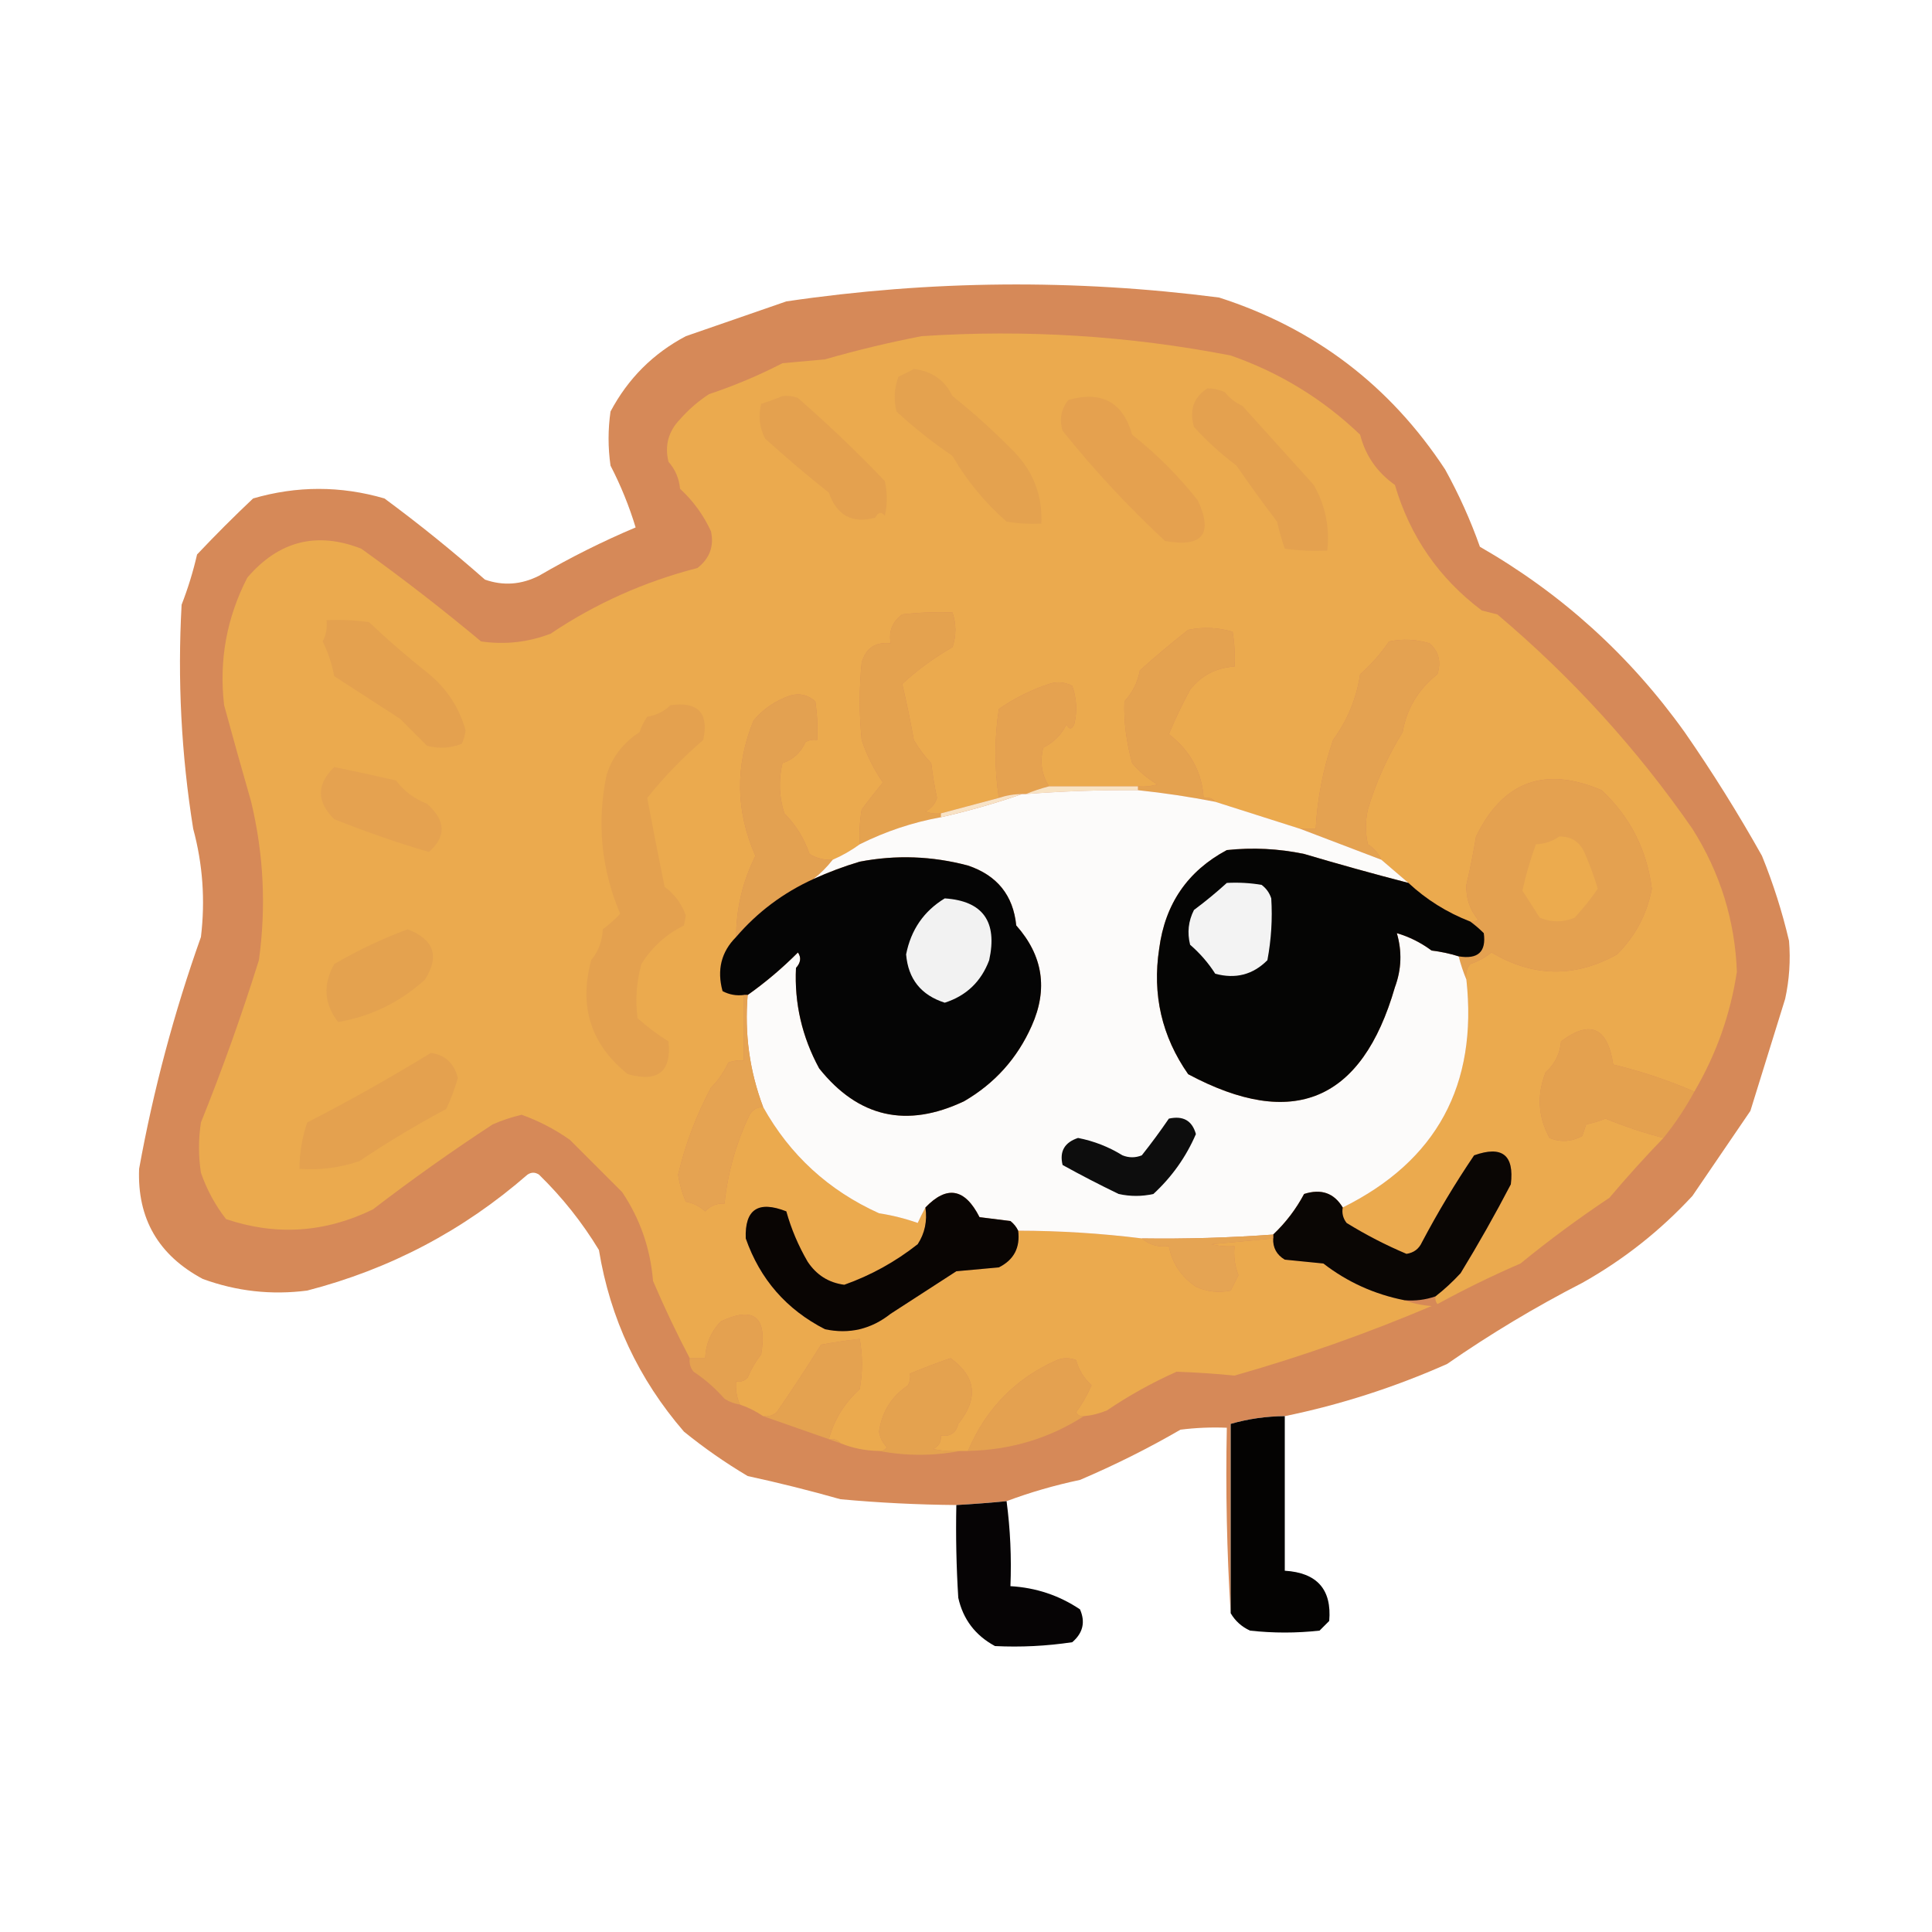
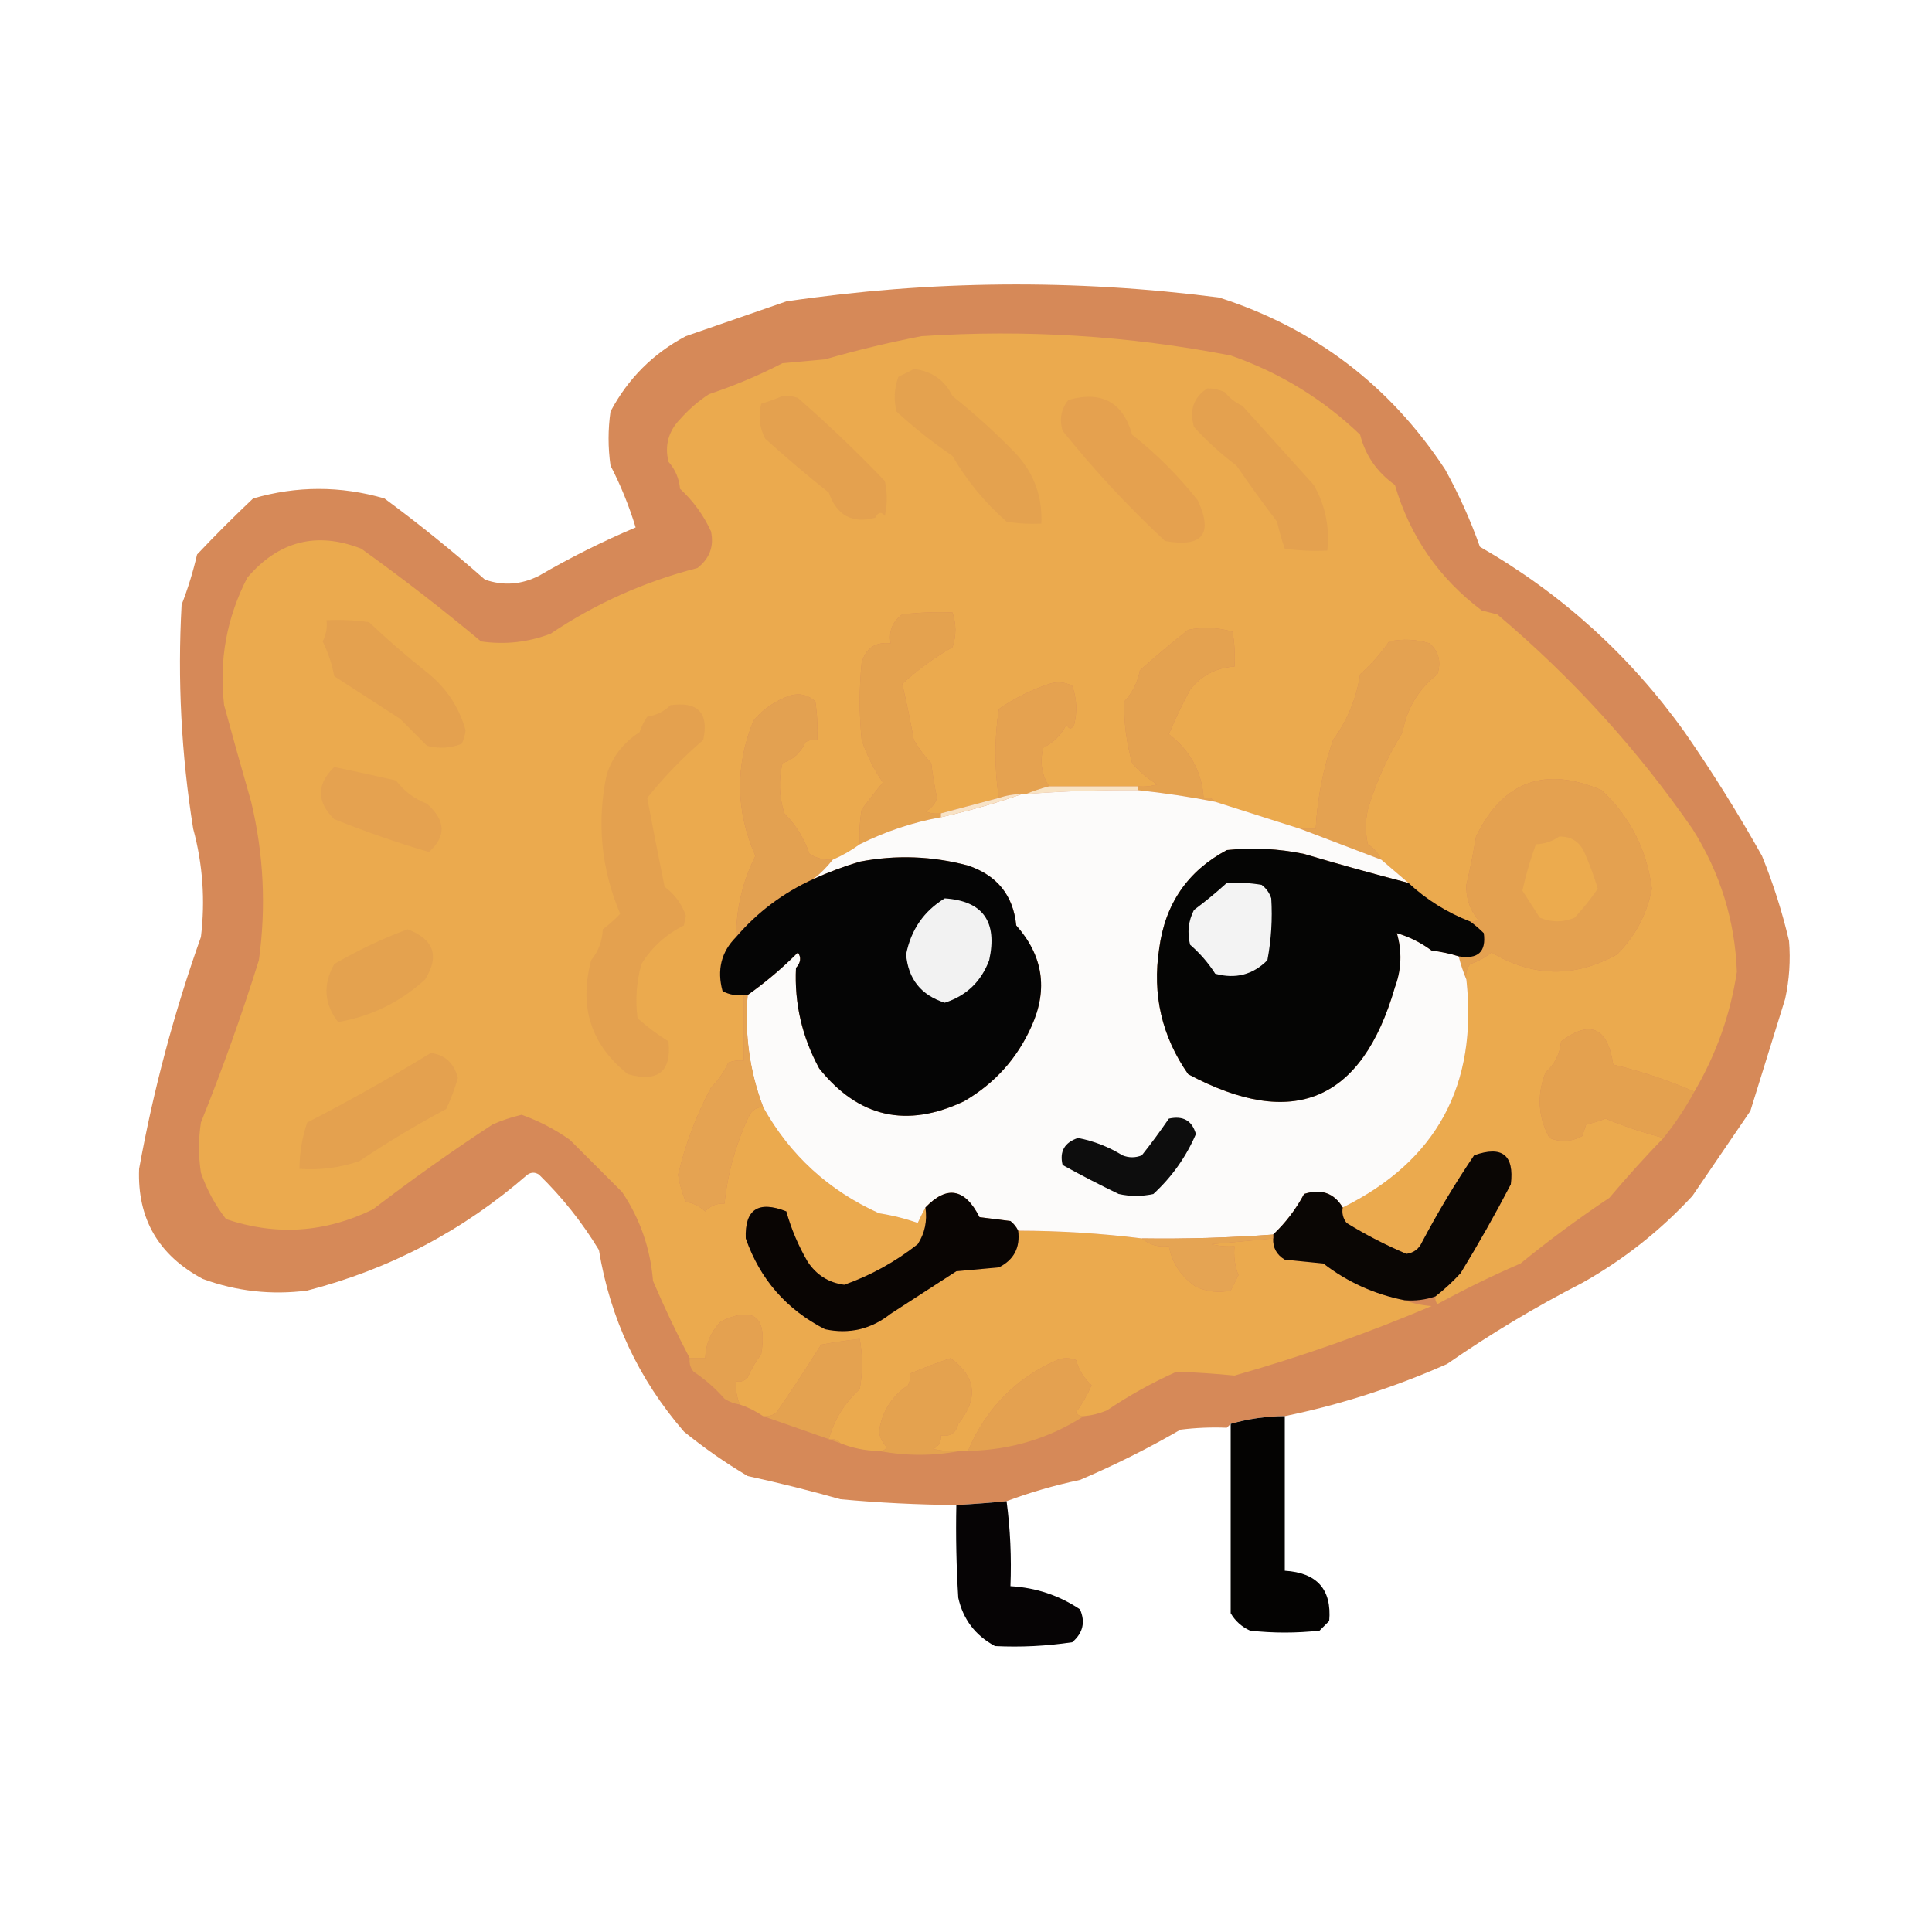
<svg xmlns="http://www.w3.org/2000/svg" width="500" height="500" viewBox="0 0 500 500" fill="none">
-   <path fill-rule="evenodd" clip-rule="evenodd" d="M332.5 366.5C327.733 366.526 323.066 367.193 318.5 368.5C318.5 384.833 318.5 401.167 318.5 417.5C317.504 401.675 317.17 385.675 317.5 369.5C313.486 369.334 309.486 369.501 305.5 370C297.185 374.824 288.518 379.158 279.5 383C272.897 384.395 266.564 386.229 260.5 388.5C256.176 388.927 251.842 389.261 247.5 389.5C237.482 389.416 227.482 388.916 217.5 388C209.56 385.746 201.56 383.746 193.5 382C187.745 378.586 182.245 374.753 177 370.5C165.242 356.885 157.908 341.219 155 323.5C150.676 316.362 145.509 309.862 139.5 304C138.5 303.333 137.5 303.333 136.5 304C119.909 318.464 100.909 328.464 79.5 334C70.249 335.193 61.249 334.193 52.5 331C41.001 324.863 35.501 315.363 36 302.5C39.708 282.045 45.042 262.045 52 242.5C53.145 232.995 52.478 223.662 50 214.5C46.917 195.276 45.917 175.942 47 156.5C48.651 152.255 49.984 147.921 51 143.5C55.736 138.484 60.57 133.651 65.5 129C76.819 125.704 88.153 125.704 99.5 129C108.434 135.593 117.1 142.593 125.5 150C130.235 151.662 134.901 151.329 139.5 149C147.619 144.274 155.952 140.107 164.5 136.5C162.823 130.968 160.656 125.635 158 120.5C157.333 115.833 157.333 111.167 158 106.5C162.525 97.975 169.025 91.475 177.5 87C186.167 84 194.833 81 203.5 78C240.773 72.511 278.106 72.178 315.5 77C340.221 84.947 359.721 99.78 374 121.5C377.571 127.97 380.571 134.637 383 141.5C404.135 153.633 421.802 169.633 436 189.5C443.167 199.83 449.834 210.497 456 221.5C458.9 228.638 461.233 235.972 463 243.5C463.414 248.53 463.081 253.53 462 258.5C459.021 268.107 456.021 277.774 453 287.5C448 294.833 443 302.167 438 309.5C429.65 318.524 420.15 326.024 409.5 332C397.336 338.245 385.669 345.245 374.5 353C360.857 359.049 346.857 363.549 332.5 366.5Z" fill="#D68958" />
+   <path fill-rule="evenodd" clip-rule="evenodd" d="M374.5 353C385.669 345.245 397.336 338.245 409.5 332C420.15 326.024 429.65 318.524 438 309.5C443 302.167 448 294.833 453 287.5C456.021 277.774 459.021 268.107 462 258.5C463.081 253.53 463.414 248.53 463 243.5C461.233 235.972 458.9 228.638 456 221.5C449.834 210.497 443.167 199.83 436 189.5C421.802 169.633 404.135 153.633 383 141.5C380.571 134.637 377.571 127.97 374 121.5C359.721 99.78 340.221 84.947 315.5 77C278.106 72.178 240.773 72.511 203.5 78C194.833 81 186.167 84 177.5 87C169.025 91.475 162.525 97.975 158 106.5C157.333 111.167 157.333 115.833 158 120.5C160.656 125.635 162.823 130.968 164.5 136.5C155.952 140.107 147.619 144.274 139.5 149C134.901 151.329 130.235 151.662 125.5 150C117.1 142.593 108.434 135.593 99.5 129C88.153 125.704 76.819 125.704 65.5 129C60.57 133.651 55.736 138.484 51 143.5C49.984 147.921 48.651 152.255 47 156.5C45.917 175.942 46.917 195.276 50 214.5C52.478 223.662 53.145 232.995 52 242.5C45.042 262.045 39.708 282.045 36 302.5C35.501 315.363 41.001 324.863 52.5 331C61.249 334.193 70.249 335.193 79.5 334C100.909 328.464 119.909 318.464 136.5 304C137.5 303.333 138.5 303.333 139.5 304C145.509 309.862 150.676 316.362 155 323.5C157.908 341.219 165.242 356.885 177 370.5C182.245 374.753 187.745 378.586 193.5 382C201.56 383.746 209.56 385.746 217.5 388C227.482 388.916 237.482 389.416 247.5 389.5C251.842 389.261 256.176 388.927 260.5 388.5C266.564 386.229 272.897 384.395 279.5 383C288.518 379.158 297.185 374.824 305.5 370C309.486 369.501 313.486 369.334 317.5 369.5L318.5 368.5C323.066 367.193 327.733 366.526 332.5 366.5C346.857 363.549 360.857 359.049 374.5 353Z" fill="#D68958" />
  <path fill-rule="evenodd" clip-rule="evenodd" d="M438.5 282.5C431.678 279.559 424.678 277.226 417.5 275.5C416.047 265.848 411.547 263.848 404 269.5C403.726 272.715 402.393 275.381 400 277.5C397.694 283.344 398.027 289.011 401 294.5C403.838 295.675 406.671 295.509 409.5 294C409.833 293 410.167 292 410.5 291C412.218 290.654 413.885 290.154 415.5 289.5C420.49 291.551 425.49 293.217 430.5 294.5C425.699 299.472 421.032 304.638 416.5 310C408.522 315.321 400.855 320.987 393.5 327C386.248 330.124 379.082 333.624 372 337.5C371.536 336.906 371.369 336.239 371.5 335.5C373.771 333.734 375.937 331.734 378 329.5C382.587 321.996 386.92 314.329 391 306.5C391.922 298.91 388.756 296.41 381.5 299C376.602 306.238 372.102 313.738 368 321.5C367.223 323.215 365.89 324.215 364 324.5C358.658 322.245 353.491 319.578 348.5 316.5C347.571 315.311 347.238 313.978 347.5 312.5C371.806 300.462 382.473 280.795 379.5 253.5C379.238 252.022 379.571 250.689 380.5 249.5C382.507 248.829 384.34 247.829 386 246.5C396.762 252.904 407.596 253.071 418.5 247C423.242 242.257 426.242 236.591 427.5 230C426.191 219.881 421.858 211.381 414.5 204.5C399.771 198.217 388.938 202.217 382 216.5C381.301 220.717 380.468 224.884 379.5 229C379.36 232.385 380.36 235.385 382.5 238C381.906 238.464 381.239 238.631 380.5 238.5C374.486 236.165 369.152 232.831 364.5 228.5C362.192 226.529 359.858 224.529 357.5 222.5C356.793 220.866 355.627 219.532 354 218.5C353.333 215.5 353.333 212.5 354 209.5C356.101 202.428 359.101 195.761 363 189.5C364.036 183.43 367.036 178.43 372 174.5C373.031 171.317 372.365 168.651 370 166.5C366.545 165.45 363.045 165.283 359.5 166C357.379 169.123 354.879 171.957 352 174.5C351.054 180.726 348.721 186.393 345 191.5C342.425 198.947 340.925 206.614 340.5 214.5C339.167 214.5 337.833 214.5 336.5 214.5C329.071 212.133 321.738 209.8 314.5 207.5C313.791 206.596 312.791 206.263 311.5 206.5C311.054 199.785 308.054 194.285 302.5 190C304.144 186.063 305.977 182.23 308 178.5C310.901 174.799 314.735 172.799 319.5 172.5C319.665 169.482 319.498 166.482 319 163.5C315.256 162.374 311.423 162.207 307.5 163C303.232 166.354 299.066 169.854 295 173.5C294.421 176.588 293.087 179.255 291 181.5C290.797 186.611 291.464 191.944 293 197.5C294.873 199.709 297.04 201.542 299.5 203C297.866 203.494 296.199 203.66 294.5 203.5C286.833 203.5 279.167 203.5 271.5 203.5C269.563 200.501 269.063 197.167 270 193.5C272.667 192.167 274.667 190.167 276 187.5C276.667 188.833 277.333 188.833 278 187.5C278.824 184.118 278.657 180.784 277.5 177.5C275.568 176.48 273.568 176.313 271.5 177C266.792 178.572 262.459 180.739 258.5 183.5C257.331 191.154 257.331 198.821 258.5 206.5C253.517 207.827 248.517 209.16 243.5 210.5C242.127 210.657 240.793 210.49 239.5 210C240.99 209.255 241.99 208.088 242.5 206.5C241.861 203.525 241.361 200.525 241 197.5C239.257 195.679 237.757 193.679 236.5 191.5C235.62 186.605 234.62 181.771 233.5 177C237.479 173.344 241.812 170.178 246.5 167.5C247.509 164.527 247.509 161.527 246.5 158.5C242.154 158.334 237.821 158.501 233.5 159C230.959 160.848 229.959 163.348 230.5 166.5C226.57 166.047 224.07 167.714 223 171.5C222.333 178.167 222.333 184.833 223 191.5C224.324 195.482 226.158 199.149 228.5 202.5C226.662 204.713 224.829 207.046 223 209.5C222.502 212.482 222.335 215.482 222.5 218.5C220.302 220.098 217.969 221.431 215.5 222.5C213.345 222.628 211.345 222.128 209.5 221C208.113 216.962 205.947 213.462 203 210.5C201.63 206.26 201.464 201.926 202.5 197.5C205.227 196.633 207.227 194.799 208.5 192C209.448 191.517 210.448 191.351 211.5 191.5C211.665 188.15 211.498 184.817 211 181.5C209.087 179.813 206.92 179.313 204.5 180C200.65 181.328 197.483 183.495 195 186.5C190.218 198.229 190.385 209.896 195.5 221.5C192.205 228.085 190.538 235.085 190.5 242.5C186.663 246.343 185.496 251.01 187 256.5C188.699 257.406 190.533 257.739 192.5 257.5C192.5 263.167 192.5 268.833 192.5 274.5C191.127 274.343 189.793 274.51 188.5 275C187.37 277.428 185.87 279.595 184 281.5C180.212 288.587 177.379 296.087 175.5 304C175.861 306.449 176.528 308.782 177.5 311C179.421 311.36 181.088 312.194 182.5 313.5C183.85 312.05 185.516 311.383 187.5 311.5C188.34 303.468 190.507 295.801 194 288.5C194.816 287.177 195.983 286.511 197.5 286.5C204.422 298.918 214.422 308.085 227.5 314C230.919 314.521 234.252 315.355 237.5 316.5C238.172 315.051 238.839 313.718 239.5 312.5C240.006 316.007 239.34 319.174 237.5 322C231.725 326.553 225.391 330.053 218.5 332.5C214.456 331.968 211.289 329.968 209 326.5C206.597 322.365 204.763 318.032 203.5 313.5C196.221 310.645 192.721 312.978 193 320.5C196.7 331.066 203.533 338.899 213.5 344C219.776 345.338 225.443 344.004 230.5 340C236.167 336.333 241.833 332.667 247.5 329C251.167 328.667 254.833 328.333 258.5 328C262.39 326.055 264.057 322.888 263.5 318.5C274.228 318.519 284.895 319.186 295.5 320.5C297.438 322.163 299.772 322.829 302.5 322.5C303.319 326.853 305.652 330.353 309.5 333C312.406 334.318 315.406 334.652 318.5 334C319.167 332.667 319.833 331.333 320.5 330C319.565 327.619 319.232 325.119 319.5 322.5C317.473 322.662 315.473 322.495 313.5 322C318.844 321.529 324.178 321.029 329.5 320.5C329.393 322.903 330.393 324.736 332.5 326C335.833 326.333 339.167 326.667 342.5 327C348.707 331.796 355.707 334.963 363.5 336.5C365.631 337.314 367.964 337.814 370.5 338C353.83 345.08 336.83 351.08 319.5 356C314.522 355.508 309.522 355.174 304.5 355C298.187 357.822 292.187 361.155 286.5 365C284.564 365.813 282.564 366.313 280.5 366.5C279.624 366.631 278.957 366.298 278.5 365.5C280.086 363.33 281.42 360.996 282.5 358.5C280.527 356.719 279.193 354.552 278.5 352C276.833 351.333 275.167 351.333 273.5 352C262.836 356.711 255.169 364.544 250.5 375.5C249.833 375.5 249.167 375.5 248.5 375.5C246.143 375.663 243.81 375.497 241.5 375C242.973 374.29 243.64 373.124 243.5 371.5C245.911 371.863 247.411 370.863 248 368.5C253.287 361.934 252.621 356.267 246 351.5C242.383 352.733 238.883 354.067 235.5 355.5C235.649 356.552 235.483 357.552 235 358.5C230.72 361.394 228.22 365.394 227.5 370.5C227.722 372.055 228.389 373.389 229.5 374.5C229.043 375.298 228.376 375.631 227.5 375.5C224.012 375.46 220.679 374.793 217.5 373.5C216.791 372.596 215.791 372.263 214.5 372.5C215.872 367.431 218.539 363.098 222.5 359.5C223.274 355.208 223.274 350.875 222.5 346.5C219.161 346.89 215.827 347.39 212.5 348C208.803 353.886 204.97 359.719 201 365.5C199.989 366.337 198.822 366.67 197.5 366.5C195.588 365.201 193.588 364.201 191.5 363.5C190.659 361.621 190.325 359.621 190.5 357.5C191.675 357.719 192.675 357.386 193.5 356.5C194.414 354.336 195.581 352.336 197 350.5C198.618 340.763 195.118 337.929 186.5 342C183.973 344.684 182.64 347.851 182.5 351.5C181.167 351.5 179.833 351.5 178.5 351.5C175.088 345.007 171.921 338.341 169 331.5C168.321 323.102 165.654 315.436 161 308.5C156.527 304.027 152.027 299.527 147.5 295C143.636 292.266 139.469 290.1 135 288.5C132.416 289.104 129.916 289.937 127.5 291C116.889 297.945 106.556 305.278 96.5 313C84.107 319.034 71.441 319.867 58.5 315.5C55.675 311.863 53.509 307.863 52 303.5C51.333 299.167 51.333 294.833 52 290.5C57.554 276.719 62.554 262.719 67 248.5C68.909 234.746 68.242 221.079 65 207.5C62.587 199.121 60.254 190.788 58 182.5C56.65 170.899 58.65 159.899 64 149.5C72.147 139.992 81.98 137.492 93.5 142C104.113 149.61 114.446 157.61 124.5 166C130.672 166.893 136.672 166.227 142.5 164C154.119 156.195 166.785 150.528 180.5 147C183.669 144.521 184.836 141.354 184 137.5C182.067 133.302 179.401 129.635 176 126.5C175.751 123.823 174.751 121.49 173 119.5C171.98 115.29 172.98 111.623 176 108.5C178.22 105.979 180.72 103.812 183.5 102C190.011 99.839 196.345 97.173 202.5 94C206.167 93.667 209.833 93.333 213.5 93C221.759 90.628 230.092 88.628 238.5 87C265.435 85.216 292.102 86.883 318.5 92C331.172 96.417 342.339 103.251 352 112.5C353.369 117.885 356.369 122.218 361 125.5C364.914 138.833 372.414 149.666 383.5 158C384.833 158.333 386.167 158.667 387.5 159C406.864 175.356 423.697 193.856 438 214.5C445.179 225.866 449.013 238.2 449.5 251.5C447.834 262.508 444.167 272.841 438.5 282.5Z" fill="#EBAA4E" />
  <path fill-rule="evenodd" clip-rule="evenodd" d="M236.501 95.5C241.166 96.039 244.499 98.372 246.501 102.5C252.367 107.169 257.867 112.169 263.001 117.5C267.644 122.594 269.81 128.594 269.501 135.5C266.483 135.665 263.483 135.498 260.501 135C254.879 130.07 250.212 124.403 246.501 118C241.309 114.459 236.476 110.625 232.001 106.5C231.26 103.438 231.426 100.438 232.501 97.5C233.95 96.828 235.283 96.161 236.501 95.5Z" fill="#E4A24F" />
  <path fill-rule="evenodd" clip-rule="evenodd" d="M312.501 100.5C314.061 100.519 315.561 100.852 317.001 101.5C318.195 103.024 319.695 104.19 321.501 105C327.725 111.885 333.891 118.718 340.001 125.5C342.997 130.77 344.163 136.437 343.501 142.5C339.819 142.665 336.153 142.499 332.501 142C331.712 139.733 331.045 137.4 330.501 135C326.876 130.248 323.376 125.414 320.001 120.5C316.035 117.536 312.368 114.203 309.001 110.5C307.751 106.101 308.917 102.767 312.501 100.5Z" fill="#E4A14F" />
  <path fill-rule="evenodd" clip-rule="evenodd" d="M202.501 102.5C203.874 102.343 205.208 102.51 206.501 103C214.33 109.83 221.83 116.996 229.001 124.5C229.668 127.5 229.668 130.5 229.001 133.5C228.087 132.346 227.254 132.513 226.501 134C220.549 135.565 216.549 133.399 214.501 127.5C208.854 123.021 203.354 118.354 198.001 113.5C196.544 110.634 196.211 107.634 197.001 104.5C198.949 103.891 200.783 103.224 202.501 102.5Z" fill="#E4A14F" />
  <path fill-rule="evenodd" clip-rule="evenodd" d="M276.5 103.5C285.13 101.077 290.63 104.077 293 112.5C299.333 117.5 305 123.167 310 129.5C314.024 138.248 311.19 141.748 301.5 140C291.988 131.154 283.155 121.654 275 111.5C274.109 108.502 274.609 105.836 276.5 103.5Z" fill="#E5A14F" />
  <path fill-rule="evenodd" clip-rule="evenodd" d="M243.499 210.5C243.499 210.833 243.499 211.167 243.499 211.5C236.223 212.814 229.223 215.148 222.499 218.5C222.334 215.482 222.501 212.482 222.999 209.5C224.828 207.046 226.661 204.713 228.499 202.5C226.157 199.149 224.323 195.482 222.999 191.5C222.332 184.833 222.332 178.167 222.999 171.5C224.069 167.714 226.569 166.047 230.499 166.5C229.958 163.348 230.958 160.848 233.499 159C237.82 158.501 242.153 158.334 246.499 158.5C247.508 161.527 247.508 164.527 246.499 167.5C241.811 170.178 237.478 173.344 233.499 177C234.619 181.771 235.619 186.605 236.499 191.5C237.756 193.679 239.256 195.679 240.999 197.5C241.36 200.525 241.86 203.525 242.499 206.5C241.989 208.088 240.989 209.255 239.499 210C240.792 210.49 242.126 210.657 243.499 210.5Z" fill="#E4A24F" />
  <path fill-rule="evenodd" clip-rule="evenodd" d="M84.5 160.5C88.182 160.335 91.848 160.501 95.5 161C100.324 165.572 105.324 169.905 110.5 174C115.469 177.958 118.803 182.958 120.5 189C120.355 190.226 120.022 191.393 119.5 192.5C116.554 193.655 113.554 193.821 110.5 193C108.167 190.667 105.833 188.333 103.5 186C97.854 182.364 92.187 178.697 86.5 175C85.921 171.861 84.921 168.861 83.5 166C84.406 164.301 84.739 162.467 84.5 160.5Z" fill="#E4A14F" />
  <path fill-rule="evenodd" clip-rule="evenodd" d="M314.5 207.5C307.879 206.209 301.213 205.209 294.5 204.5C294.5 204.167 294.5 203.833 294.5 203.5C296.199 203.66 297.866 203.494 299.5 203C297.04 201.542 294.873 199.709 293 197.5C291.464 191.944 290.797 186.611 291 181.5C293.087 179.255 294.421 176.588 295 173.5C299.066 169.854 303.232 166.354 307.5 163C311.423 162.207 315.256 162.374 319 163.5C319.498 166.482 319.665 169.482 319.5 172.5C314.735 172.799 310.901 174.799 308 178.5C305.977 182.23 304.144 186.063 302.5 190C308.054 194.285 311.054 199.785 311.5 206.5C312.791 206.263 313.791 206.596 314.5 207.5Z" fill="#E4A250" />
  <path fill-rule="evenodd" clip-rule="evenodd" d="M357.5 222.5C350.414 219.809 343.414 217.142 336.5 214.5C337.833 214.5 339.167 214.5 340.5 214.5C340.925 206.614 342.425 198.947 345 191.5C348.721 186.393 351.054 180.726 352 174.5C354.879 171.957 357.379 169.123 359.5 166C363.045 165.283 366.545 165.45 370 166.5C372.365 168.651 373.031 171.317 372 174.5C367.036 178.43 364.036 183.43 363 189.5C359.101 195.761 356.101 202.428 354 209.5C353.333 212.5 353.333 215.5 354 218.5C355.627 219.532 356.793 220.866 357.5 222.5Z" fill="#E4A251" />
  <path fill-rule="evenodd" clip-rule="evenodd" d="M271.5 203.5C269.374 204.048 267.374 204.715 265.5 205.5C265.167 205.5 264.833 205.5 264.5 205.5C262.435 205.517 260.435 205.85 258.5 206.5C257.331 198.821 257.331 191.154 258.5 183.5C262.459 180.739 266.792 178.572 271.5 177C273.568 176.313 275.568 176.48 277.5 177.5C278.657 180.784 278.824 184.118 278 187.5C277.333 188.833 276.667 188.833 276 187.5C274.667 190.167 272.667 192.167 270 193.5C269.063 197.167 269.563 200.501 271.5 203.5Z" fill="#E5A250" />
  <path fill-rule="evenodd" clip-rule="evenodd" d="M215.5 222.5C214.027 224.395 212.36 226.061 210.5 227.5C202.683 231.064 196.016 236.064 190.5 242.5C190.538 235.085 192.205 228.085 195.5 221.5C190.385 209.896 190.218 198.229 195 186.5C197.483 183.495 200.65 181.328 204.5 180C206.92 179.313 209.087 179.813 211 181.5C211.498 184.817 211.665 188.15 211.5 191.5C210.448 191.351 209.448 191.517 208.5 192C207.227 194.799 205.227 196.633 202.5 197.5C201.464 201.926 201.63 206.26 203 210.5C205.947 213.462 208.113 216.962 209.5 221C211.345 222.128 213.345 222.628 215.5 222.5Z" fill="#E3A151" />
  <path fill-rule="evenodd" clip-rule="evenodd" d="M173.5 182.5C180.665 181.497 183.498 184.497 182 191.5C176.724 196.031 171.891 201.031 167.5 206.5C168.985 214.42 170.485 222.087 172 229.5C174.662 231.481 176.495 233.981 177.5 237C177.333 237.833 177.167 238.667 177 239.5C172.331 241.84 168.665 245.173 166 249.5C164.71 254.11 164.376 258.777 165 263.5C167.488 265.743 170.154 267.743 173 269.5C173.821 277.332 170.321 280.165 162.5 278C152.925 270.376 149.758 260.543 153 248.5C154.867 246.192 155.867 243.525 156 240.5C157.635 239.274 159.135 237.941 160.5 236.5C155.578 224.857 154.411 212.857 157 200.5C158.497 195.832 161.33 192.166 165.5 189.5C165.977 188.069 166.643 186.736 167.5 185.5C169.919 185.086 171.919 184.086 173.5 182.5Z" fill="#E4A14F" />
  <path fill-rule="evenodd" clip-rule="evenodd" d="M86.5 198.5C91.805 199.595 97.139 200.762 102.5 202C104.601 204.77 107.268 206.77 110.5 208C115.381 212.328 115.548 216.495 111 220.5C102.688 218.048 94.521 215.215 86.5 212C81.903 207.49 81.903 202.99 86.5 198.5Z" fill="#E5A250" />
  <path fill-rule="evenodd" clip-rule="evenodd" d="M271.5 203.5C279.167 203.5 286.833 203.5 294.5 203.5C294.5 203.833 294.5 204.167 294.5 204.5C284.815 204.422 275.148 204.755 265.5 205.5C267.374 204.715 269.374 204.048 271.5 203.5Z" fill="#F8E3C4" />
  <path fill-rule="evenodd" clip-rule="evenodd" d="M379.5 253.5C378.715 251.626 378.048 249.626 377.5 247.5C382.501 248.329 384.668 246.329 384 241.5C382.855 240.364 381.688 239.364 380.5 238.5C381.239 238.631 381.906 238.464 382.5 238C380.36 235.385 379.36 232.385 379.5 229C380.468 224.884 381.301 220.717 382 216.5C388.938 202.217 399.771 198.217 414.5 204.5C421.858 211.381 426.191 219.881 427.5 230C426.242 236.591 423.242 242.257 418.5 247C407.596 253.071 396.762 252.904 386 246.5C384.34 247.829 382.507 248.829 380.5 249.5C379.571 250.689 379.238 252.022 379.5 253.5Z" fill="#E4A150" />
  <path fill-rule="evenodd" clip-rule="evenodd" d="M294.5 204.5C301.213 205.209 307.879 206.209 314.5 207.5C321.738 209.8 329.071 212.133 336.5 214.5C343.414 217.142 350.414 219.809 357.5 222.5C359.858 224.529 362.192 226.529 364.5 228.5C355.436 226.151 346.436 223.651 337.5 221C330.882 219.622 324.215 219.289 317.5 220C307.357 225.427 301.524 233.927 300 245.5C298.174 257.4 300.674 268.233 307.5 278C334.64 292.513 352.474 285.013 361 255.5C362.712 250.892 362.879 246.225 361.5 241.5C364.714 242.44 367.714 243.94 370.5 246C372.92 246.29 375.254 246.79 377.5 247.5C378.048 249.626 378.715 251.626 379.5 253.5C382.473 280.795 371.806 300.462 347.5 312.5C345.251 308.748 341.918 307.581 337.5 309C335.413 312.923 332.746 316.423 329.5 319.5C318.187 320.326 306.854 320.66 295.5 320.5C284.895 319.186 274.228 318.519 263.5 318.5C263.047 317.542 262.381 316.708 261.5 316C258.833 315.667 256.167 315.333 253.5 315C249.718 307.536 245.051 306.703 239.5 312.5C238.839 313.718 238.172 315.051 237.5 316.5C234.252 315.355 230.919 314.521 227.5 314C214.422 308.085 204.422 298.918 197.5 286.5C193.987 277.182 192.654 267.516 193.5 257.5C198.082 254.261 202.416 250.595 206.5 246.5C207.408 247.79 207.241 249.123 206 250.5C205.561 259.657 207.561 268.324 212 276.5C222.148 289.209 234.648 292.042 249.5 285C257.441 280.392 263.275 273.892 267 265.5C271.262 255.978 269.928 247.312 263 239.5C262.218 231.707 258.051 226.541 250.5 224C241.209 221.535 231.876 221.202 222.5 223C218.379 224.229 214.379 225.729 210.5 227.5C212.36 226.061 214.027 224.395 215.5 222.5C217.969 221.431 220.302 220.098 222.5 218.5C229.224 215.148 236.224 212.814 243.5 211.5C250.717 209.867 257.717 207.867 264.5 205.5C264.833 205.5 265.167 205.5 265.5 205.5C275.148 204.755 284.815 204.422 294.5 204.5Z" fill="#FCFBFA" />
  <path fill-rule="evenodd" clip-rule="evenodd" d="M264.5 205.5C257.717 207.867 250.717 209.867 243.5 211.5C243.5 211.167 243.5 210.833 243.5 210.5C248.517 209.16 253.517 207.827 258.5 206.5C260.435 205.85 262.435 205.517 264.5 205.5Z" fill="#F8E3C7" />
  <path fill-rule="evenodd" clip-rule="evenodd" d="M403.5 216.5C406.522 216.428 408.688 217.762 410 220.5C411.363 223.59 412.53 226.756 413.5 230C411.704 232.633 409.704 235.133 407.5 237.5C404.494 238.748 401.494 238.748 398.5 237.5C397 235.167 395.5 232.833 394 230.5C394.882 226.438 396.048 222.438 397.5 218.5C399.786 218.405 401.786 217.738 403.5 216.5Z" fill="#ECAB4E" />
  <path fill-rule="evenodd" clip-rule="evenodd" d="M364.5 228.5C369.152 232.831 374.486 236.165 380.5 238.5C381.688 239.364 382.855 240.364 384 241.5C384.668 246.329 382.501 248.329 377.5 247.5C375.254 246.79 372.92 246.29 370.5 246C367.714 243.94 364.714 242.44 361.5 241.5C362.879 246.225 362.712 250.892 361 255.5C352.474 285.013 334.64 292.513 307.5 278C300.674 268.233 298.174 257.4 300 245.5C301.524 233.927 307.357 225.427 317.5 220C324.215 219.289 330.882 219.622 337.5 221C346.436 223.651 355.436 226.151 364.5 228.5Z" fill="#050504" />
  <path fill-rule="evenodd" clip-rule="evenodd" d="M193.5 257.5C193.167 257.5 192.833 257.5 192.5 257.5C190.533 257.739 188.699 257.406 187 256.5C185.496 251.01 186.663 246.343 190.5 242.5C196.016 236.064 202.683 231.064 210.5 227.5C214.379 225.729 218.379 224.229 222.5 223C231.876 221.202 241.209 221.535 250.5 224C258.051 226.541 262.218 231.707 263 239.5C269.928 247.312 271.262 255.978 267 265.5C263.275 273.892 257.441 280.392 249.5 285C234.648 292.042 222.148 289.209 212 276.5C207.561 268.324 205.561 259.657 206 250.5C207.241 249.123 207.408 247.79 206.5 246.5C202.416 250.595 198.082 254.261 193.5 257.5Z" fill="#050505" />
  <path fill-rule="evenodd" clip-rule="evenodd" d="M317.501 228.5C320.519 228.335 323.519 228.502 326.501 229C327.702 229.903 328.536 231.069 329.001 232.5C329.333 237.854 329 243.187 328.001 248.5C324.258 252.259 319.758 253.426 314.501 252C312.745 249.237 310.578 246.737 308.001 244.5C307.211 241.366 307.544 238.366 309.001 235.5C311.997 233.267 314.83 230.934 317.501 228.5Z" fill="#F3F3F3" />
  <path fill-rule="evenodd" clip-rule="evenodd" d="M244.5 232.5C254.362 233.164 258.196 238.497 256 248.5C253.924 254.039 250.091 257.705 244.5 259.5C238.377 257.545 235.043 253.379 234.5 247C235.758 240.624 239.091 235.791 244.5 232.5Z" fill="#F2F2F2" />
  <path fill-rule="evenodd" clip-rule="evenodd" d="M105.5 240.5C112.313 243.106 113.813 247.44 110 253.5C103.552 259.369 96.052 263.035 87.5 264.5C83.859 259.801 83.526 254.801 86.5 249.5C92.712 245.882 99.045 242.882 105.5 240.5Z" fill="#E4A24F" />
  <path fill-rule="evenodd" clip-rule="evenodd" d="M438.499 282.5C436.158 286.818 433.491 290.818 430.499 294.5C425.489 293.217 420.489 291.551 415.499 289.5C413.884 290.154 412.217 290.654 410.499 291C410.166 292 409.832 293 409.499 294C406.67 295.509 403.837 295.675 400.999 294.5C398.026 289.011 397.693 283.344 399.999 277.5C402.392 275.381 403.725 272.715 403.999 269.5C411.546 263.848 416.046 265.848 417.499 275.5C424.677 277.226 431.677 279.559 438.499 282.5Z" fill="#E4A14F" />
  <path fill-rule="evenodd" clip-rule="evenodd" d="M192.5 257.5C192.833 257.5 193.167 257.5 193.5 257.5C192.654 267.516 193.987 277.182 197.5 286.5C195.983 286.511 194.816 287.177 194 288.5C190.507 295.801 188.34 303.468 187.5 311.5C185.516 311.383 183.85 312.05 182.5 313.5C181.088 312.194 179.421 311.36 177.5 311C176.528 308.782 175.861 306.449 175.5 304C177.379 296.087 180.212 288.587 184 281.5C185.87 279.595 187.37 277.428 188.5 275C189.793 274.51 191.127 274.343 192.5 274.5C192.5 268.833 192.5 263.167 192.5 257.5Z" fill="#E5A352" />
  <path fill-rule="evenodd" clip-rule="evenodd" d="M111.5 272.5C115.207 272.998 117.541 275.164 118.5 279C117.692 281.761 116.692 284.428 115.5 287C107.714 291.154 100.214 295.654 93 300.5C87.983 302.214 82.817 302.881 77.5 302.5C77.518 298.393 78.185 294.393 79.5 290.5C90.442 284.869 101.108 278.869 111.5 272.5Z" fill="#E4A14F" />
  <path fill-rule="evenodd" clip-rule="evenodd" d="M302.499 289.5C306.197 288.68 308.53 290.013 309.499 293.5C306.951 299.417 303.284 304.584 298.499 309C295.499 309.667 292.499 309.667 289.499 309C284.514 306.592 279.681 304.092 274.999 301.5C274.155 297.994 275.489 295.661 278.999 294.5C283.101 295.301 286.935 296.801 290.499 299C292.166 299.667 293.832 299.667 295.499 299C297.964 295.893 300.297 292.726 302.499 289.5Z" fill="#0D0D0D" />
  <path fill-rule="evenodd" clip-rule="evenodd" d="M371.5 335.5C368.946 336.388 366.279 336.721 363.5 336.5C355.707 334.963 348.707 331.796 342.5 327C339.167 326.667 335.833 326.333 332.5 326C330.393 324.736 329.393 322.903 329.5 320.5C329.5 320.167 329.5 319.833 329.5 319.5C332.746 316.423 335.413 312.923 337.5 309C341.918 307.581 345.251 308.748 347.5 312.5C347.238 313.978 347.571 315.311 348.5 316.5C353.491 319.578 358.658 322.245 364 324.5C365.89 324.215 367.223 323.215 368 321.5C372.102 313.738 376.602 306.238 381.5 299C388.756 296.41 391.922 298.91 391 306.5C386.92 314.329 382.587 321.996 378 329.5C375.937 331.734 373.771 333.734 371.5 335.5Z" fill="#0A0604" />
  <path fill-rule="evenodd" clip-rule="evenodd" d="M263.5 318.5C264.057 322.888 262.39 326.055 258.5 328C254.833 328.333 251.167 328.667 247.5 329C241.833 332.667 236.167 336.333 230.5 340C225.443 344.004 219.776 345.338 213.5 344C203.533 338.899 196.7 331.066 193 320.5C192.721 312.978 196.221 310.645 203.5 313.5C204.763 318.032 206.597 322.365 209 326.5C211.289 329.968 214.456 331.968 218.5 332.5C225.391 330.053 231.725 326.553 237.5 322C239.34 319.174 240.006 316.007 239.5 312.5C245.051 306.703 249.718 307.536 253.5 315C256.167 315.333 258.833 315.667 261.5 316C262.381 316.708 263.047 317.542 263.5 318.5Z" fill="#090503" />
  <path fill-rule="evenodd" clip-rule="evenodd" d="M329.5 319.5C329.5 319.833 329.5 320.167 329.5 320.5C324.178 321.029 318.844 321.529 313.5 322C315.473 322.495 317.473 322.662 319.5 322.5C319.232 325.119 319.565 327.619 320.5 330C319.833 331.333 319.167 332.667 318.5 334C315.406 334.652 312.406 334.318 309.5 333C305.652 330.353 303.319 326.853 302.5 322.5C299.772 322.829 297.438 322.163 295.5 320.5C306.854 320.66 318.187 320.326 329.5 319.5Z" fill="#E5A453" />
  <path fill-rule="evenodd" clip-rule="evenodd" d="M191.5 363.5C190.078 363.291 188.745 362.791 187.5 362C185.129 359.294 182.463 356.961 179.5 355C178.663 353.989 178.33 352.822 178.5 351.5C179.833 351.5 181.167 351.5 182.5 351.5C182.64 347.851 183.973 344.684 186.5 342C195.118 337.929 198.618 340.763 197 350.5C195.581 352.336 194.414 354.336 193.5 356.5C192.675 357.386 191.675 357.719 190.5 357.5C190.325 359.621 190.659 361.621 191.5 363.5Z" fill="#E4A150" />
  <path fill-rule="evenodd" clip-rule="evenodd" d="M217.5 373.5C210.774 371.157 204.107 368.824 197.5 366.5C198.822 366.67 199.989 366.337 201 365.5C204.97 359.719 208.803 353.886 212.5 348C215.827 347.39 219.161 346.89 222.5 346.5C223.274 350.875 223.274 355.208 222.5 359.5C218.539 363.098 215.872 367.431 214.5 372.5C215.791 372.263 216.791 372.596 217.5 373.5Z" fill="#E4A250" />
  <path fill-rule="evenodd" clip-rule="evenodd" d="M248.5 375.5C241.5 376.833 234.5 376.833 227.5 375.5C228.376 375.631 229.043 375.298 229.5 374.5C228.389 373.389 227.722 372.055 227.5 370.5C228.22 365.394 230.72 361.394 235 358.5C235.483 357.552 235.649 356.552 235.5 355.5C238.883 354.067 242.383 352.733 246 351.5C252.621 356.267 253.287 361.934 248 368.5C247.411 370.863 245.911 371.863 243.5 371.5C243.64 373.124 242.973 374.29 241.5 375C243.81 375.497 246.143 375.663 248.5 375.5Z" fill="#E4A24F" />
  <path fill-rule="evenodd" clip-rule="evenodd" d="M280.5 366.5C271.51 372.269 261.51 375.269 250.5 375.5C255.169 364.544 262.836 356.711 273.5 352C275.167 351.333 276.833 351.333 278.5 352C279.193 354.552 280.527 356.719 282.5 358.5C281.42 360.996 280.086 363.33 278.5 365.5C278.957 366.298 279.624 366.631 280.5 366.5Z" fill="#E4A150" />
  <path fill-rule="evenodd" clip-rule="evenodd" d="M332.5 366.5C332.5 379.833 332.5 393.167 332.5 406.5C340.862 407.02 344.695 411.353 344 419.5C343.167 420.333 342.333 421.167 341.5 422C335.5 422.667 329.5 422.667 323.5 422C321.34 421.004 319.673 419.504 318.5 417.5C318.5 401.167 318.5 384.833 318.5 368.5C323.066 367.193 327.733 366.526 332.5 366.5Z" fill="#040302" />
  <path fill-rule="evenodd" clip-rule="evenodd" d="M260.5 388.5C261.464 395.746 261.797 403.08 261.5 410.5C268.111 410.881 274.111 412.881 279.5 416.5C280.942 419.787 280.275 422.62 277.5 425C270.85 425.999 264.183 426.333 257.5 426C252.41 423.249 249.243 419.083 248 413.5C247.5 405.507 247.334 397.507 247.5 389.5C251.842 389.261 256.176 388.927 260.5 388.5Z" fill="#060405" />
</svg>
